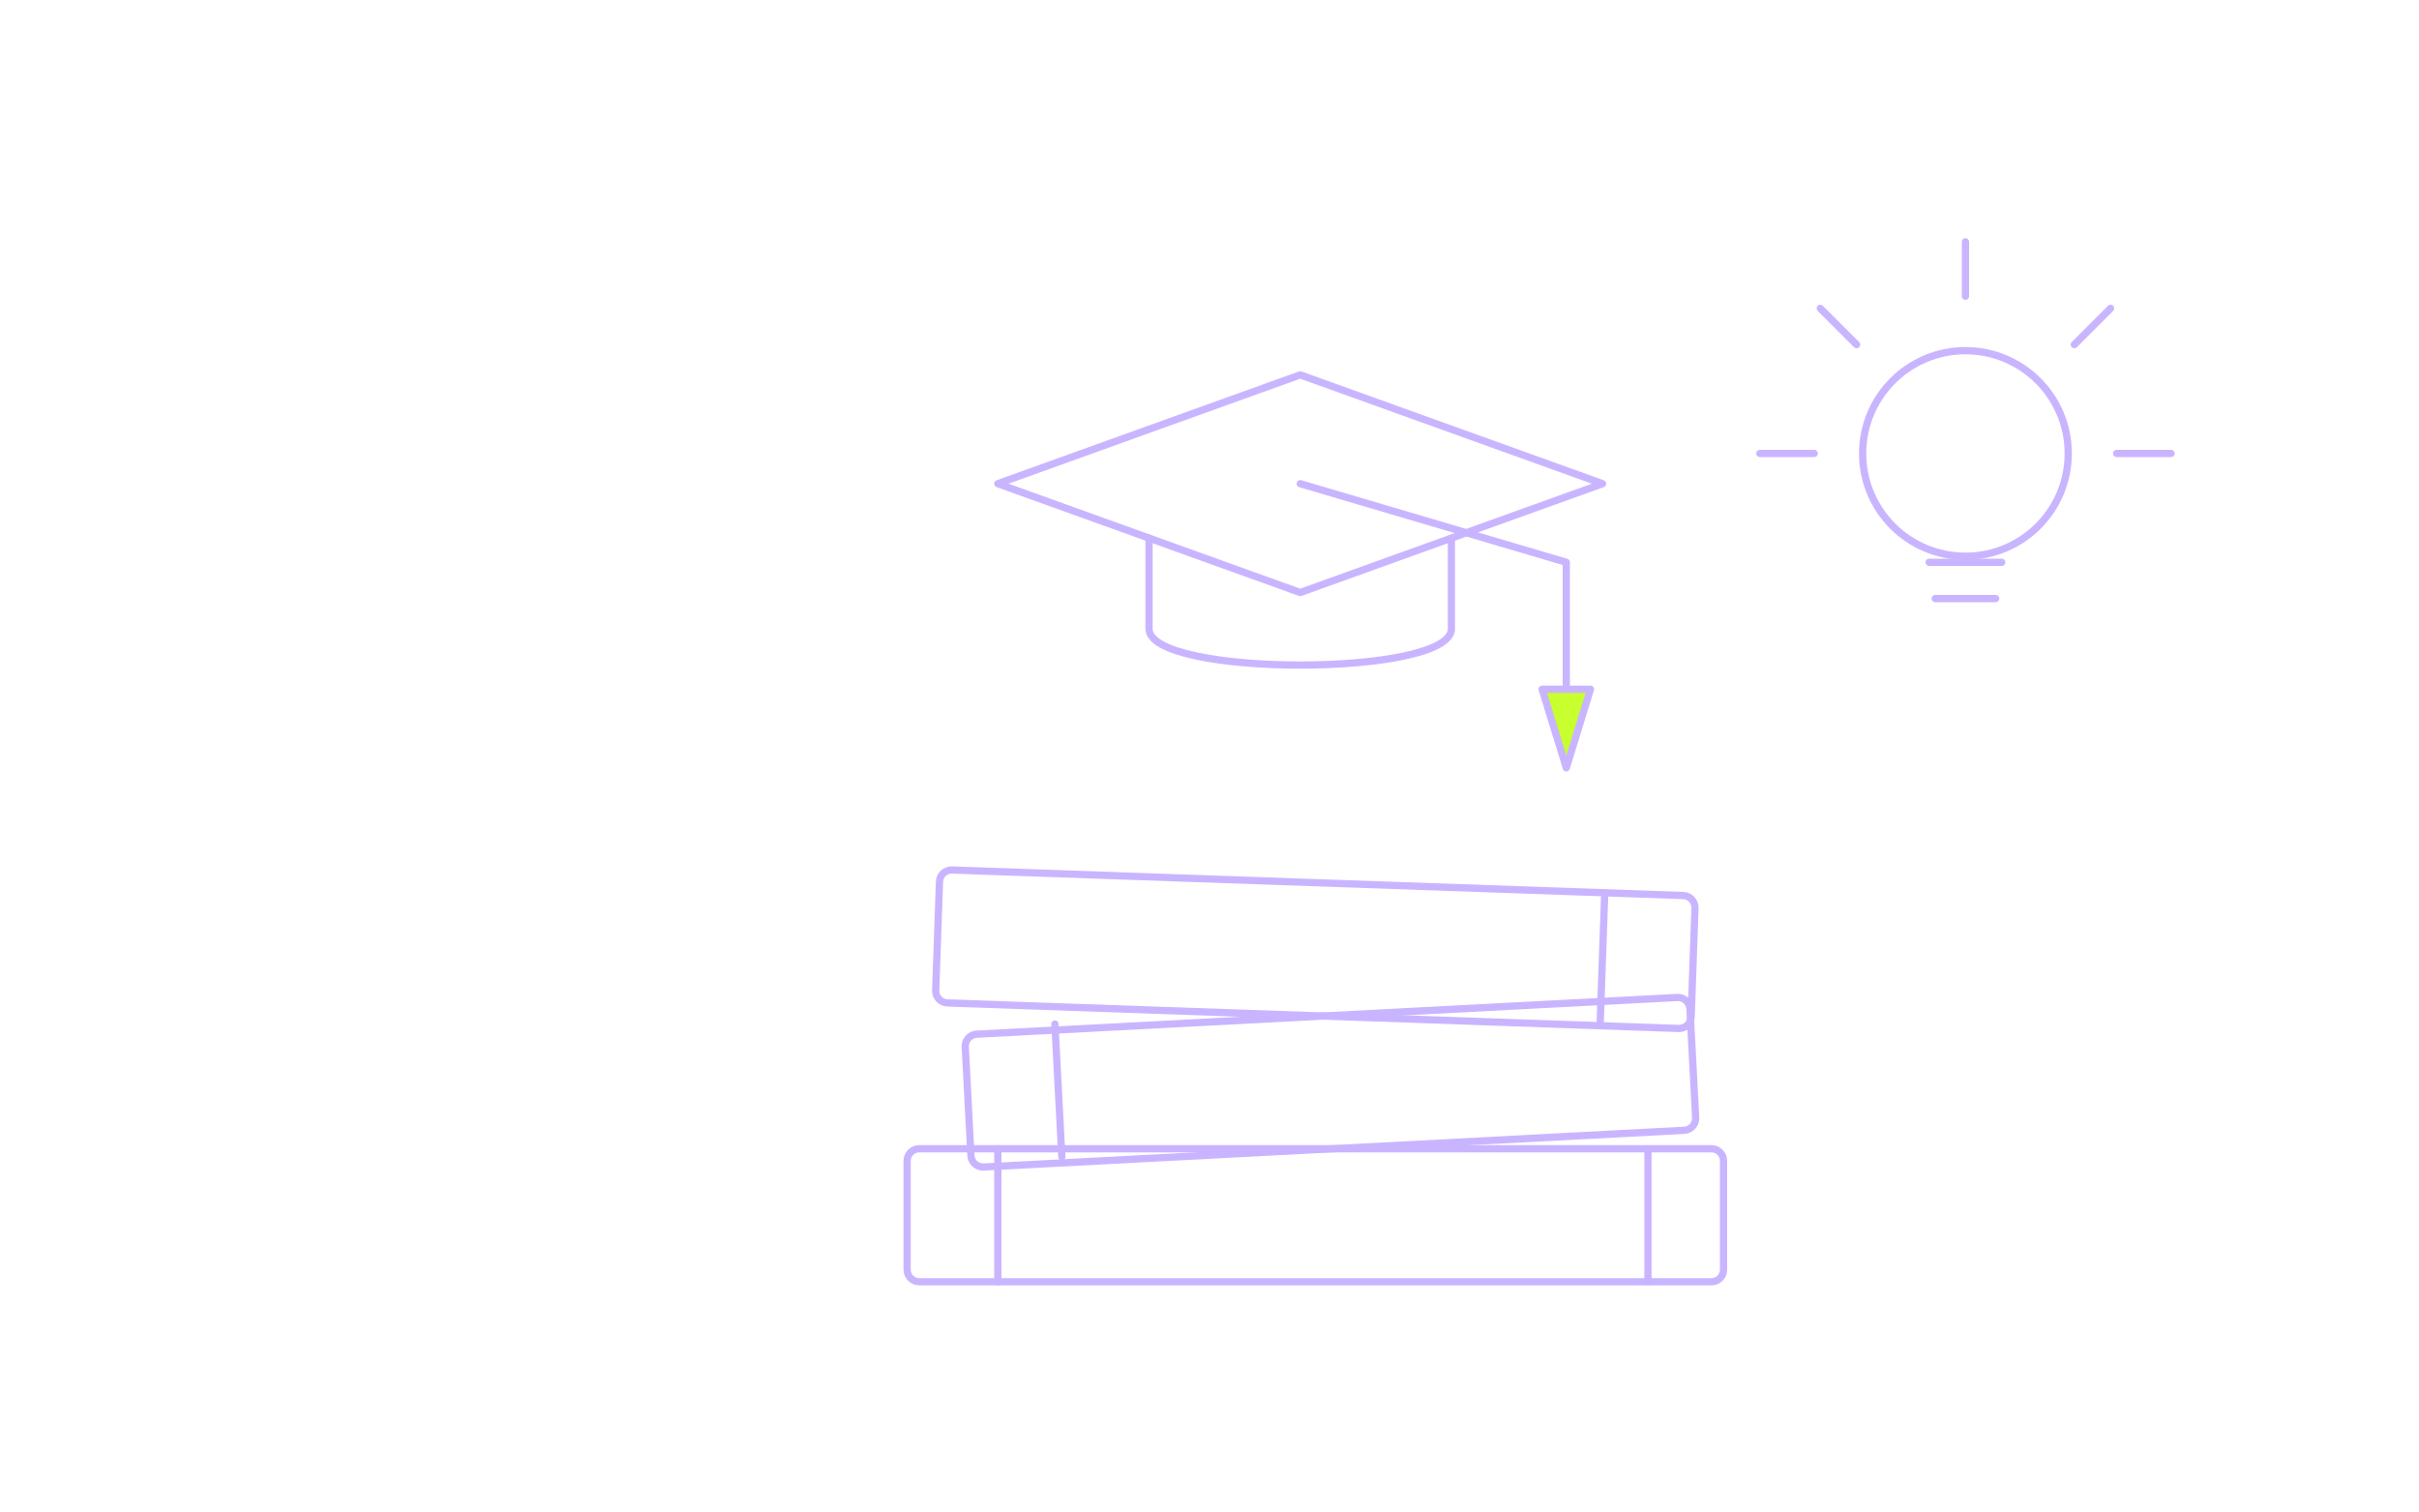
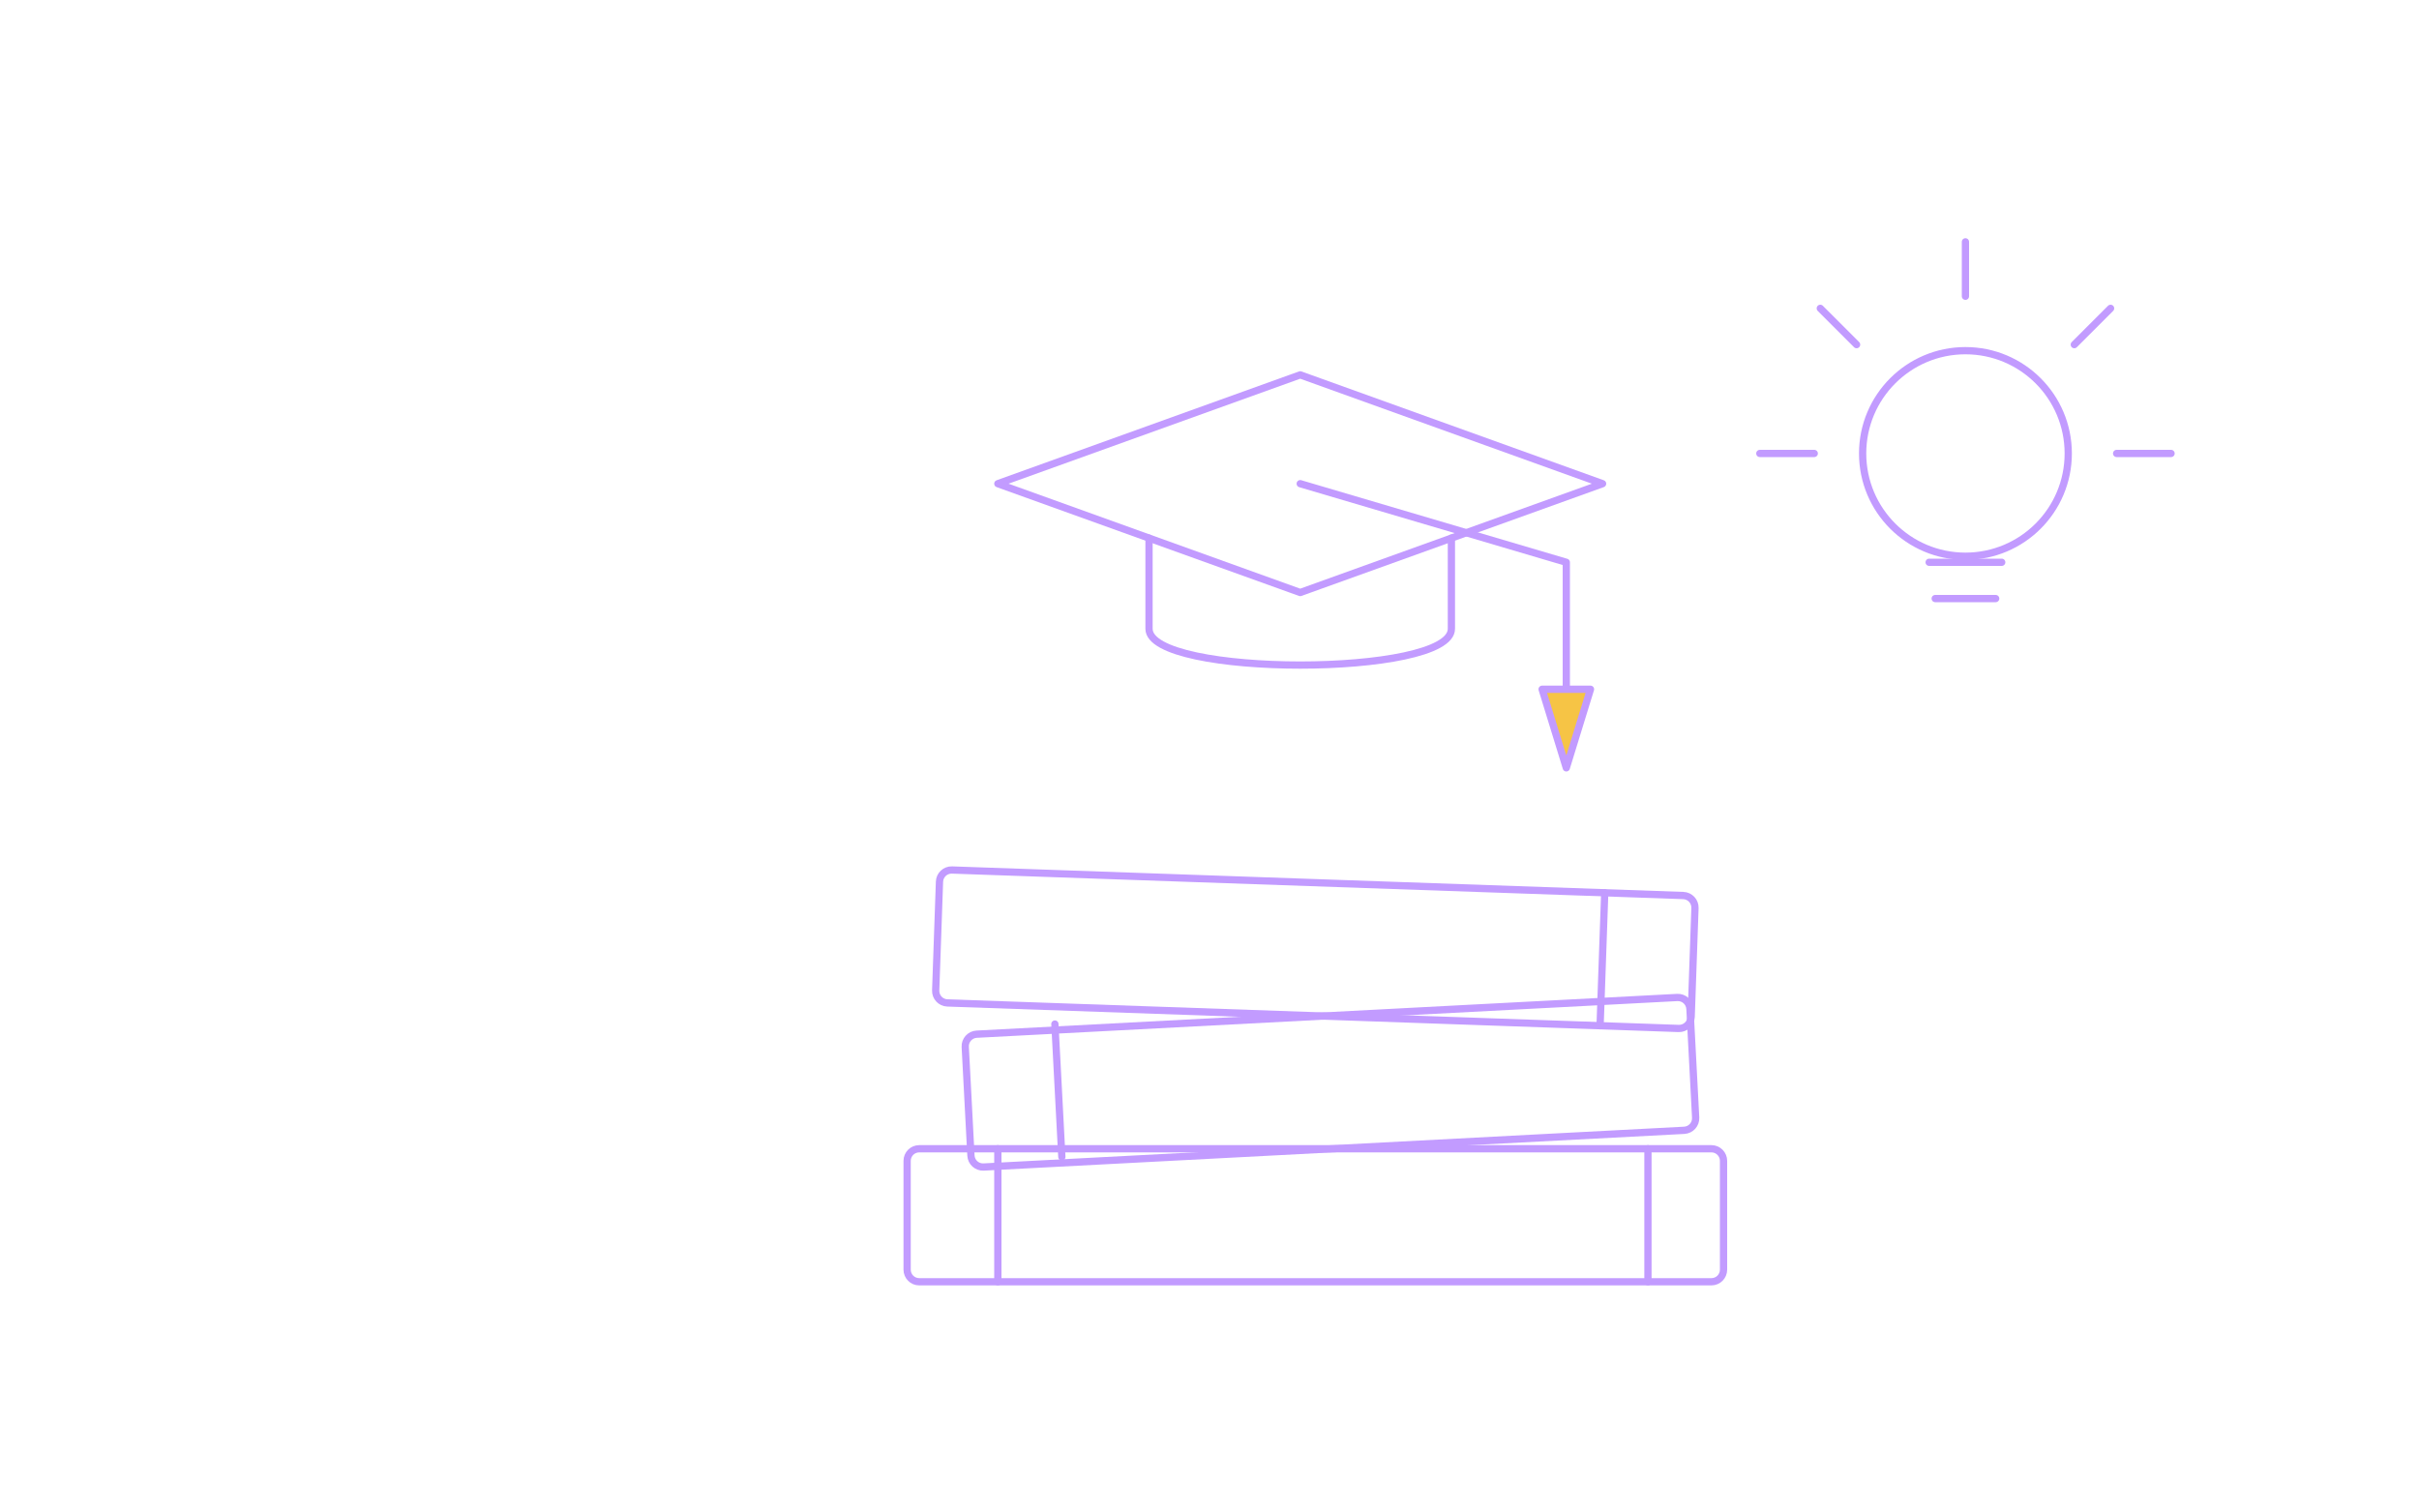
- <svg xmlns="http://www.w3.org/2000/svg" viewBox="0 0 800 500" fill="none" stroke="#c9b5ff" stroke-width="2.4" stroke-linecap="round" stroke-linejoin="round">
+ <svg xmlns="http://www.w3.org/2000/svg" viewBox="0 0 800 500" fill="none" stroke="#c29bff" stroke-width="2.4" stroke-linecap="round" stroke-linejoin="round">
  <rect x="300" y="380" width="270" height="44" rx="4" />
  <path d="M330 380v44M545 380v44" />
  <rect x="320" y="336" width="240" height="44" rx="4" transform="rotate(-3 440 358)" />
  <path d="M350 334v44" transform="rotate(-3 440 358)" />
  <rect x="310" y="292" width="250" height="44" rx="4" transform="rotate(2 435 314)" />
  <path d="M530 292v44" transform="rotate(2 435 314)" />
  <path d="M330 160l100-36 100 36-100 36z" />
  <path d="M380 178v30c0 16 100 16 100 0v-30" />
  <path d="M430 160l88 26v42" />
-   <path d="M510 228h16l-8 26z" fill="#c8ff2e" />
+   <path d="M510 228h16l-8 26z" fill="#f6c445" />
  <circle cx="650" cy="150" r="34" />
  <path d="M638 186h24M640 198h20M650 98v-18M600 150h-18M718 150h-18M614 114l-12-12M686 114l12-12" />
</svg>
